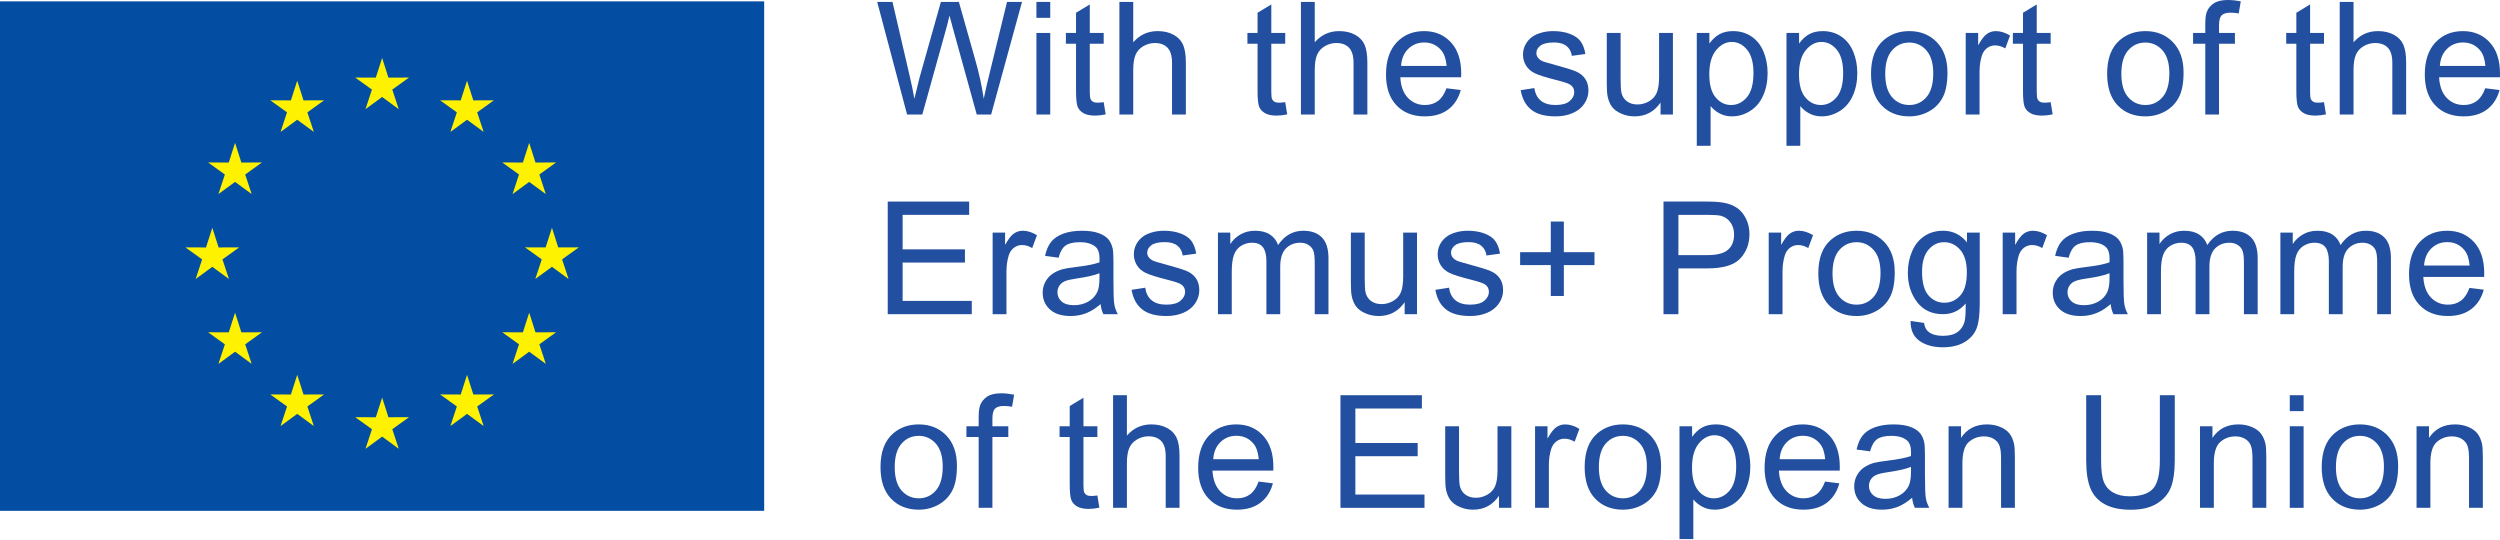
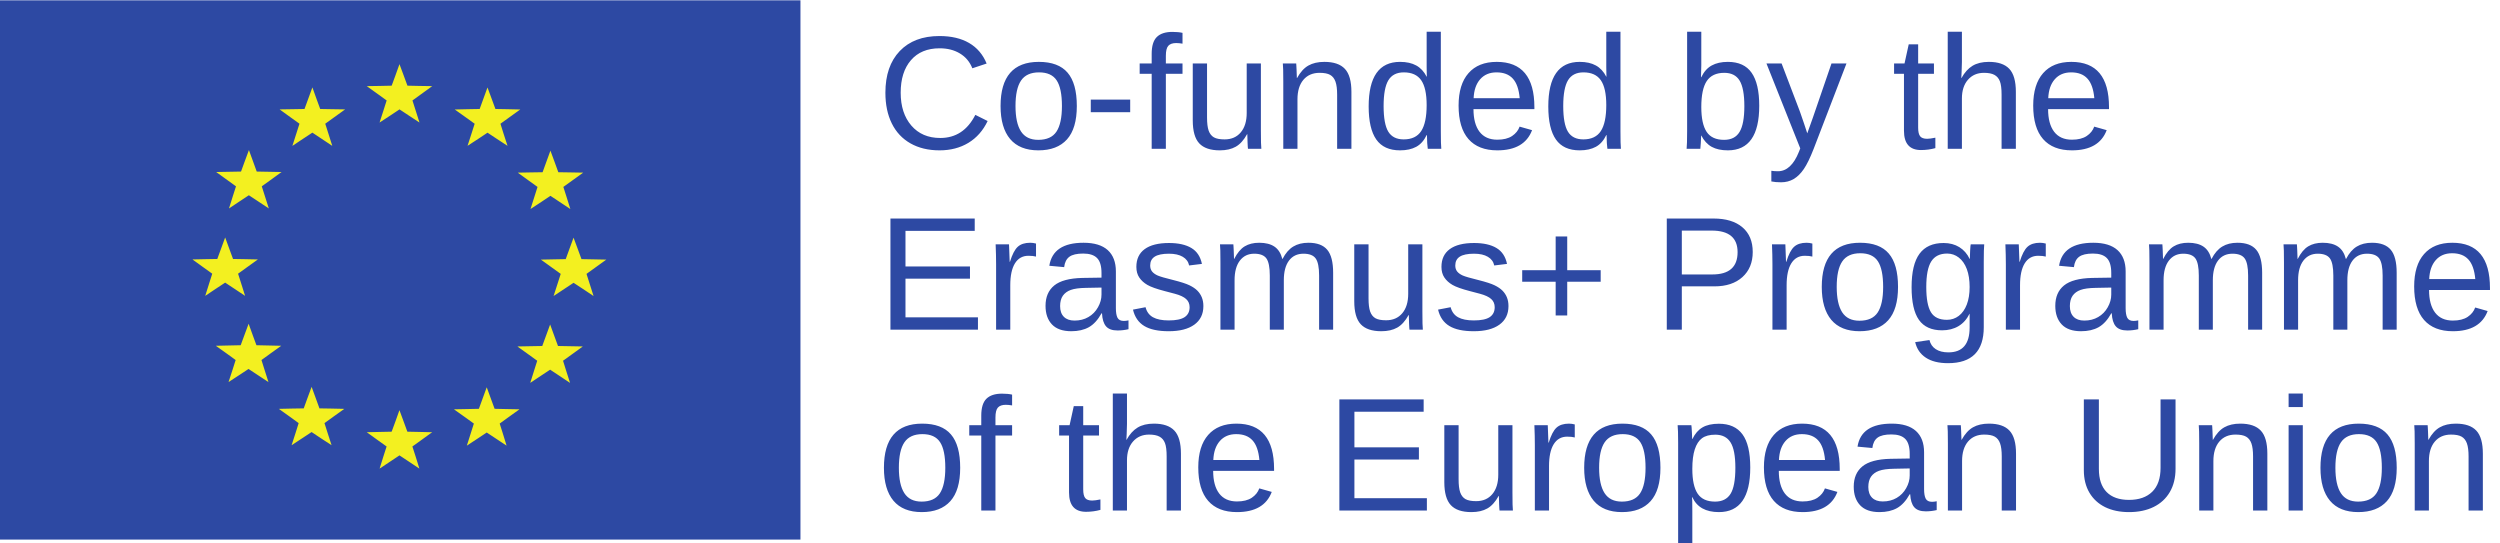
- <svg xmlns="http://www.w3.org/2000/svg" version="1.1" id="Layer_1" x="0px" y="0px" width="834.611px" height="179.974px" viewBox="0 0 834.611 179.974" enable-background="new 0 0 834.611 179.974" xml:space="preserve">
-   <rect y="0.457" fill="#034EA2" width="255.118" height="170.077" />
-   <polyline fill="#FFF200" points="127.571,19.354 129.672,25.917 136.546,25.888 130.959,29.909 133.118,36.444 127.571,32.374   122.011,36.448 124.17,29.909 118.575,25.888 125.461,25.917 127.571,19.354 " />
-   <polyline fill="#FFF200" points="99.224,26.949 101.326,33.513 108.2,33.484 102.613,37.505 104.771,44.04 99.224,39.97   93.665,44.044 95.824,37.505 90.228,33.484 97.115,33.513 99.224,26.949 " />
-   <polyline fill="#FFF200" points="78.475,47.7 80.575,54.263 87.45,54.235 81.863,58.255 84.021,64.792 78.474,60.72 72.915,64.796   75.074,58.257 69.478,54.235 76.365,54.265 78.475,47.7 " />
-   <polyline fill="#FFF200" points="70.881,76.046 72.981,82.61 79.856,82.582 74.269,86.602 76.427,93.138 70.88,89.066   65.321,93.143 67.48,86.604 61.884,82.582 68.771,82.611 70.881,76.046 " />
-   <polyline fill="#FFF200" points="78.477,104.393 80.577,110.956 87.452,110.929 81.864,114.947 84.022,121.484 78.475,117.413   72.916,121.489 75.076,114.95 69.479,110.928 76.367,110.957 78.477,104.393 " />
-   <polyline fill="#FFF200" points="99.228,125.144 101.328,131.708 108.203,131.679 102.615,135.698 104.773,142.235 99.226,138.163   93.666,142.239 95.827,135.7 90.23,131.679 97.119,131.708 99.228,125.144 " />
-   <polyline fill="#FFF200" points="127.577,132.736 129.677,139.301 136.552,139.271 130.964,143.291 133.122,149.828   127.575,145.756 122.015,149.832 124.175,143.293 118.58,139.271 125.468,139.301 127.577,132.736 " />
-   <polyline fill="#FFF200" points="155.921,125.142 158.02,131.704 164.896,131.675 159.306,135.694 161.466,142.232 155.919,138.159   150.359,142.235 152.519,135.696 146.923,131.675 153.812,131.704 155.921,125.142 " />
-   <polyline fill="#FFF200" points="176.671,104.39 178.769,110.953 185.645,110.925 180.056,114.944 182.216,121.481 176.669,117.409   171.109,121.485 173.269,114.946 167.673,110.925 174.562,110.953 176.671,104.39 " />
-   <polyline fill="#FFF200" points="184.267,76.042 186.365,82.604 193.241,82.577 187.652,86.597 189.812,93.134 184.264,89.062   178.704,93.138 180.865,86.599 175.268,82.577 182.158,82.604 184.267,76.042 " />
-   <polyline fill="#FFF200" points="176.671,47.698 178.769,54.261 185.644,54.234 180.055,58.253 182.216,64.79 176.668,60.718   171.108,64.794 173.269,58.255 167.673,54.232 174.562,54.261 176.671,47.698 " />
-   <polyline fill="#FFF200" points="155.919,26.949 158.017,33.511 164.891,33.484 159.303,37.505 161.463,44.04 155.917,39.968   150.356,44.046 152.518,37.505 146.92,33.483 153.809,33.511 155.919,26.949 " />
-   <path fill="#224F9F" d="M302.826,38.235L292.85,0.641h5.104l5.719,24.645c0.615,2.581,1.145,5.146,1.59,7.693  c0.957-4.018,1.521-6.334,1.692-6.95l7.155-25.388h6.001l5.385,19.028c1.351,4.719,2.325,9.155,2.924,13.31  c0.478-2.376,1.103-5.104,1.872-8.181l5.898-24.157h5l-10.309,37.595h-4.796l-7.924-28.645c-0.667-2.394-1.061-3.863-1.18-4.411  c-0.394,1.727-0.761,3.197-1.103,4.411l-7.975,28.645H302.826z" />
-   <path fill="#224F9F" d="M346.003,5.949V0.641h4.615v5.309H346.003z M346.003,38.235V11.001h4.615v27.234H346.003z" />
-   <path fill="#224F9F" d="M368.459,34.106l0.667,4.078c-1.3,0.272-2.462,0.41-3.488,0.41c-1.676,0-2.975-0.266-3.897-0.795  c-0.924-0.53-1.573-1.227-1.949-2.091c-0.376-0.862-0.564-2.68-0.564-5.449V14.591h-3.385v-3.59h3.385V4.257l4.591-2.771v9.515  h4.642v3.59h-4.642v15.926c0,1.316,0.081,2.163,0.243,2.539s0.428,0.675,0.795,0.897c0.367,0.222,0.894,0.333,1.577,0.333  C366.946,34.286,367.622,34.227,368.459,34.106z" />
-   <path fill="#224F9F" d="M373.708,38.235V0.641h4.616V14.13c2.154-2.496,4.873-3.744,8.155-3.744c2.017,0,3.77,0.397,5.257,1.192  s2.552,1.894,3.193,3.295c0.641,1.402,0.961,3.437,0.961,6.104v17.259h-4.615V20.977c0-2.308-0.5-3.987-1.501-5.039  c-1-1.052-2.415-1.577-4.244-1.577c-1.368,0-2.654,0.355-3.859,1.064c-1.205,0.71-2.064,1.671-2.577,2.885s-0.77,2.89-0.77,5.026  v14.899H373.708z" />
-   <path fill="#224F9F" d="M429.058,34.106l0.666,4.078c-1.299,0.272-2.462,0.41-3.487,0.41c-1.676,0-2.975-0.266-3.897-0.795  c-0.924-0.53-1.573-1.227-1.949-2.091c-0.377-0.862-0.564-2.68-0.564-5.449V14.591h-3.385v-3.59h3.385V4.257l4.591-2.771v9.515  h4.642v3.59h-4.642v15.926c0,1.316,0.08,2.163,0.243,2.539c0.162,0.376,0.427,0.675,0.795,0.897  c0.367,0.222,0.894,0.333,1.577,0.333C427.544,34.286,428.22,34.227,429.058,34.106z" />
-   <path fill="#224F9F" d="M434.306,38.235V0.641h4.616V14.13c2.153-2.496,4.872-3.744,8.154-3.744c2.019,0,3.771,0.397,5.258,1.192  s2.553,1.894,3.193,3.295c0.642,1.402,0.961,3.437,0.961,6.104v17.259h-4.616V20.977c0-2.308-0.499-3.987-1.499-5.039  s-2.416-1.577-4.245-1.577c-1.367,0-2.653,0.355-3.858,1.064c-1.206,0.71-2.065,1.671-2.579,2.885  c-0.513,1.214-0.769,2.89-0.769,5.026v14.899H434.306z" />
-   <path fill="#224F9F" d="M482.894,29.465l4.771,0.59c-0.753,2.787-2.146,4.949-4.181,6.488s-4.634,2.308-7.796,2.308  c-3.983,0-7.142-1.227-9.476-3.68c-2.333-2.453-3.5-5.894-3.5-10.322c0-4.581,1.18-8.138,3.539-10.668  c2.359-2.529,5.419-3.795,9.181-3.795c3.642,0,6.616,1.239,8.924,3.718c2.309,2.479,3.462,5.967,3.462,10.464  c0,0.273-0.009,0.684-0.025,1.23h-20.311c0.171,2.992,1.018,5.283,2.539,6.873c1.521,1.59,3.419,2.385,5.693,2.385  c1.692,0,3.136-0.444,4.334-1.334C481.245,32.833,482.193,31.414,482.894,29.465z M467.739,22.003h15.207  c-0.205-2.291-0.787-4.01-1.744-5.155c-1.471-1.777-3.377-2.667-5.719-2.667c-2.12,0-3.901,0.71-5.347,2.129  S467.892,19.626,467.739,22.003z" />
-   <path fill="#224F9F" d="M507.675,30.106l4.564-0.719c0.257,1.83,0.971,3.231,2.143,4.206c1.17,0.975,2.807,1.462,4.909,1.462  c2.121,0,3.693-0.432,4.719-1.295c1.026-0.863,1.539-1.876,1.539-3.039c0-1.043-0.453-1.863-1.359-2.462  c-0.632-0.41-2.205-0.932-4.719-1.564c-3.385-0.854-5.73-1.594-7.038-2.218s-2.3-1.487-2.975-2.591  c-0.677-1.103-1.014-2.32-1.014-3.654c0-1.214,0.277-2.337,0.834-3.372c0.555-1.034,1.312-1.894,2.269-2.577  c0.718-0.529,1.696-0.979,2.938-1.347c1.238-0.367,2.568-0.551,3.986-0.551c2.138,0,4.015,0.308,5.63,0.923  c1.616,0.615,2.808,1.449,3.577,2.5c0.769,1.052,1.3,2.458,1.59,4.219l-4.514,0.615c-0.205-1.401-0.799-2.495-1.781-3.282  c-0.984-0.786-2.373-1.18-4.168-1.18c-2.12,0-3.633,0.351-4.539,1.052s-1.359,1.521-1.359,2.462c0,0.599,0.188,1.137,0.563,1.615  c0.377,0.496,0.967,0.906,1.77,1.231c0.462,0.171,1.821,0.563,4.078,1.18c3.266,0.871,5.543,1.586,6.835,2.141  c1.29,0.557,2.303,1.364,3.038,2.424c0.735,1.061,1.103,2.377,1.103,3.949c0,1.539-0.448,2.987-1.346,4.347s-2.193,2.41-3.886,3.154  s-3.607,1.115-5.744,1.115c-3.539,0-6.235-0.734-8.09-2.205C509.372,35.176,508.188,32.995,507.675,30.106z" />
-   <path fill="#224F9F" d="M554.366,38.235v-4c-2.12,3.077-5.001,4.615-8.643,4.615c-1.607,0-3.106-0.308-4.5-0.923  s-2.428-1.389-3.104-2.321c-0.675-0.931-1.149-2.072-1.423-3.423c-0.188-0.906-0.282-2.343-0.282-4.309V11.001h4.616v15.104  c0,2.411,0.094,4.035,0.282,4.873c0.29,1.214,0.905,2.166,1.846,2.859c0.94,0.692,2.104,1.038,3.488,1.038s2.684-0.354,3.897-1.064  c1.214-0.709,2.073-1.675,2.577-2.897c0.505-1.223,0.757-2.996,0.757-5.321V11.001h4.616v27.234H554.366z" />
-   <path fill="#224F9F" d="M566.462,48.673V11.001h4.205v3.539c0.99-1.385,2.111-2.424,3.359-3.116c1.247-0.692,2.76-1.038,4.539-1.038  c2.324,0,4.376,0.599,6.155,1.795c1.777,1.197,3.118,2.885,4.026,5.064c0.905,2.18,1.358,4.569,1.358,7.168  c0,2.787-0.501,5.296-1.501,7.526c-1,2.231-2.453,3.941-4.359,5.129c-1.905,1.188-3.91,1.782-6.013,1.782  c-1.539,0-2.92-0.324-4.143-0.975c-1.222-0.649-2.228-1.47-3.012-2.462v13.259H566.462z M570.642,24.772  c0,3.505,0.708,6.095,2.129,7.77c1.418,1.676,3.136,2.514,5.154,2.514c2.052,0,3.808-0.867,5.269-2.604  c1.462-1.734,2.194-4.423,2.194-8.064c0-3.471-0.715-6.069-2.143-7.796s-3.133-2.591-5.115-2.591c-1.967,0-3.707,0.92-5.22,2.757  C571.398,18.596,570.642,21.268,570.642,24.772z" />
-   <path fill="#224F9F" d="M596.406,48.673V11.001h4.206v3.539c0.991-1.385,2.111-2.424,3.359-3.116s2.761-1.038,4.539-1.038  c2.325,0,4.376,0.599,6.154,1.795c1.778,1.197,3.12,2.885,4.026,5.064s1.359,4.569,1.359,7.168c0,2.787-0.5,5.296-1.5,7.526  c-1,2.231-2.454,3.941-4.359,5.129c-1.907,1.188-3.911,1.782-6.014,1.782c-1.539,0-2.92-0.324-4.142-0.975  c-1.224-0.649-2.228-1.47-3.014-2.462v13.259H596.406z M600.586,24.772c0,3.505,0.709,6.095,2.128,7.77  c1.42,1.676,3.138,2.514,5.155,2.514c2.051,0,3.808-0.867,5.27-2.604c1.462-1.734,2.192-4.423,2.192-8.064  c0-3.471-0.714-6.069-2.142-7.796s-3.132-2.591-5.115-2.591c-1.966,0-3.706,0.92-5.219,2.757  C601.342,18.596,600.586,21.268,600.586,24.772z" />
-   <path fill="#224F9F" d="M624.631,24.618c0-5.043,1.403-8.778,4.206-11.207c2.343-2.017,5.198-3.025,8.565-3.025  c3.744,0,6.805,1.227,9.181,3.68c2.377,2.453,3.564,5.843,3.564,10.168c0,3.505-0.524,6.262-1.576,8.271  c-1.051,2.009-2.582,3.569-4.59,4.68c-2.011,1.111-4.202,1.667-6.579,1.667c-3.813,0-6.895-1.222-9.244-3.667  C625.807,32.739,624.631,29.218,624.631,24.618z M629.376,24.618c0,3.487,0.761,6.1,2.282,7.834  c1.521,1.736,3.437,2.604,5.744,2.604c2.291,0,4.198-0.872,5.719-2.616c1.521-1.743,2.282-4.401,2.282-7.976  c0-3.367-0.766-5.919-2.294-7.654c-1.531-1.735-3.433-2.604-5.707-2.604c-2.308,0-4.223,0.864-5.744,2.591  S629.376,21.131,629.376,24.618z" />
-   <path fill="#224F9F" d="M656.244,38.235V11.001h4.154v4.129c1.06-1.932,2.039-3.206,2.937-3.821s1.885-0.923,2.962-0.923  c1.556,0,3.137,0.496,4.744,1.487l-1.59,4.282c-1.129-0.667-2.257-1-3.385-1c-1.01,0-1.916,0.304-2.719,0.91  c-0.804,0.607-1.377,1.449-1.718,2.526c-0.514,1.642-0.77,3.437-0.77,5.386v14.258H656.244z" />
-   <path fill="#224F9F" d="M684.598,34.106l0.667,4.078c-1.3,0.272-2.462,0.41-3.487,0.41c-1.677,0-2.975-0.266-3.898-0.795  c-0.923-0.53-1.574-1.227-1.948-2.091c-0.377-0.862-0.564-2.68-0.564-5.449V14.591h-3.385v-3.59h3.385V4.257l4.59-2.771v9.515h4.642  v3.59h-4.642v15.926c0,1.316,0.081,2.163,0.243,2.539c0.163,0.376,0.428,0.675,0.795,0.897c0.369,0.222,0.894,0.333,1.578,0.333  C683.085,34.286,683.76,34.227,684.598,34.106z" />
-   <path fill="#224F9F" d="M703.456,24.618c0-5.043,1.402-8.778,4.205-11.207c2.344-2.017,5.198-3.025,8.565-3.025  c3.744,0,6.806,1.227,9.181,3.68c2.377,2.453,3.564,5.843,3.564,10.168c0,3.505-0.524,6.262-1.576,8.271  c-1.051,2.009-2.582,3.569-4.59,4.68c-2.011,1.111-4.202,1.667-6.579,1.667c-3.812,0-6.895-1.222-9.244-3.667  C704.631,32.739,703.456,29.218,703.456,24.618z M708.2,24.618c0,3.487,0.761,6.1,2.282,7.834c1.522,1.736,3.437,2.604,5.744,2.604  c2.292,0,4.198-0.872,5.719-2.616c1.523-1.743,2.282-4.401,2.282-7.976c0-3.367-0.766-5.919-2.294-7.654  c-1.531-1.735-3.433-2.604-5.707-2.604c-2.308,0-4.222,0.864-5.744,2.591C708.96,18.523,708.2,21.131,708.2,24.618z" />
-   <path fill="#224F9F" d="M736.221,38.235V14.591h-4.077v-3.59h4.077V8.104c0-1.829,0.161-3.188,0.487-4.078  c0.443-1.196,1.227-2.166,2.348-2.91C740.174,0.371,741.743,0,743.76,0c1.3,0,2.736,0.153,4.309,0.461l-0.692,4.026  c-0.957-0.171-1.864-0.257-2.719-0.257c-1.402,0-2.393,0.3-2.975,0.897c-0.582,0.6-0.872,1.719-0.872,3.359v2.514h5.309v3.59h-5.309  v23.645H736.221z" />
-   <path fill="#224F9F" d="M775.852,34.106l0.666,4.078c-1.3,0.272-2.462,0.41-3.487,0.41c-1.677,0-2.975-0.266-3.897-0.795  c-0.924-0.53-1.574-1.227-1.949-2.091c-0.377-0.862-0.564-2.68-0.564-5.449V14.591h-3.385v-3.59h3.385V4.257l4.591-2.771v9.515  h4.642v3.59h-4.642v15.926c0,1.316,0.08,2.163,0.242,2.539s0.428,0.675,0.795,0.897c0.367,0.222,0.894,0.333,1.578,0.333  C774.338,34.286,775.013,34.227,775.852,34.106z" />
-   <path fill="#224F9F" d="M781.099,38.235V0.641h4.616V14.13c2.153-2.496,4.872-3.744,8.154-3.744c2.019,0,3.771,0.397,5.258,1.192  s2.553,1.894,3.193,3.295c0.642,1.402,0.961,3.437,0.961,6.104v17.259h-4.616V20.977c0-2.308-0.499-3.987-1.499-5.039  s-2.415-1.577-4.245-1.577c-1.367,0-2.653,0.355-3.858,1.064c-1.206,0.71-2.065,1.671-2.579,2.885  c-0.513,1.214-0.769,2.89-0.769,5.026v14.899H781.099z" />
-   <path fill="#224F9F" d="M829.687,29.465l4.771,0.59c-0.752,2.787-2.146,4.949-4.181,6.488c-2.033,1.539-4.634,2.308-7.796,2.308  c-3.982,0-7.141-1.227-9.475-3.68c-2.333-2.453-3.501-5.894-3.501-10.322c0-4.581,1.18-8.138,3.539-10.668  c2.359-2.529,5.419-3.795,9.181-3.795c3.642,0,6.616,1.239,8.924,3.718c2.309,2.479,3.462,5.967,3.462,10.464  c0,0.273-0.008,0.684-0.025,1.23h-20.311c0.172,2.992,1.019,5.283,2.539,6.873s3.419,2.385,5.693,2.385  c1.692,0,3.136-0.444,4.334-1.334C828.039,32.833,828.987,31.414,829.687,29.465z M814.532,22.003h15.207  c-0.205-2.291-0.787-4.01-1.744-5.155c-1.47-1.777-3.377-2.667-5.719-2.667c-2.12,0-3.901,0.71-5.346,2.129  C815.484,17.729,814.685,19.626,814.532,22.003z" />
-   <path fill="#224F9F" d="M296.364,104.886V67.291h27.183v4.437h-22.208v11.515h20.797v4.41h-20.797v12.797h23.08v4.437H296.364z" />
-   <path fill="#224F9F" d="M331.386,104.886V77.651h4.154v4.128c1.06-1.932,2.039-3.205,2.937-3.82  c0.897-0.616,1.884-0.924,2.961-0.924c1.556,0,3.138,0.496,4.744,1.487l-1.59,4.283c-1.128-0.667-2.257-1-3.385-1  c-1.009,0-1.915,0.304-2.718,0.91c-0.804,0.607-1.376,1.449-1.718,2.526c-0.513,1.642-0.77,3.437-0.77,5.386v14.258H331.386z" />
-   <path fill="#224F9F" d="M367.433,101.526c-1.709,1.453-3.355,2.479-4.937,3.077c-1.581,0.598-3.278,0.897-5.09,0.897  c-2.992,0-5.292-0.731-6.898-2.193c-1.607-1.462-2.411-3.329-2.411-5.603c0-1.333,0.304-2.552,0.911-3.655  c0.606-1.103,1.401-1.986,2.385-2.653c0.982-0.666,2.09-1.171,3.32-1.513c0.906-0.239,2.273-0.471,4.104-0.692  c3.727-0.444,6.471-0.975,8.231-1.59c0.018-0.633,0.026-1.035,0.026-1.205c0-1.881-0.437-3.206-1.309-3.976  c-1.179-1.043-2.932-1.564-5.257-1.564c-2.171,0-3.774,0.381-4.809,1.142s-1.799,2.107-2.295,4.039l-4.514-0.615  c0.411-1.933,1.086-3.492,2.026-4.681c0.939-1.188,2.299-2.103,4.077-2.744c1.778-0.641,3.838-0.962,6.181-0.962  c2.324,0,4.214,0.274,5.667,0.821s2.521,1.235,3.206,2.064c0.684,0.829,1.162,1.876,1.436,3.141  c0.154,0.787,0.231,2.206,0.231,4.258v6.154c0,4.291,0.098,7.006,0.295,8.142c0.196,1.139,0.585,2.228,1.167,3.271h-4.821  C367.877,103.928,367.57,102.809,367.433,101.526z M367.048,91.218c-1.676,0.684-4.188,1.264-7.539,1.743  c-1.897,0.273-3.24,0.581-4.026,0.924c-0.786,0.341-1.394,0.842-1.82,1.499c-0.428,0.659-0.642,1.39-0.642,2.193  c0,1.231,0.466,2.257,1.397,3.077c0.932,0.821,2.296,1.231,4.091,1.231c1.777,0,3.359-0.389,4.744-1.168  c1.385-0.777,2.401-1.842,3.052-3.191c0.495-1.044,0.743-2.583,0.743-4.616V91.218z" />
-   <path fill="#224F9F" d="M377.76,96.757l4.564-0.719c0.256,1.829,0.97,3.231,2.142,4.206c1.17,0.975,2.808,1.462,4.91,1.462  c2.12,0,3.693-0.432,4.719-1.296c1.026-0.862,1.539-1.876,1.539-3.038c0-1.044-0.453-1.864-1.359-2.462  c-0.633-0.41-2.205-0.932-4.719-1.564c-3.385-0.854-5.731-1.594-7.039-2.219c-1.308-0.624-2.3-1.487-2.975-2.591  c-0.676-1.103-1.014-2.319-1.014-3.653c0-1.214,0.278-2.338,0.834-3.372c0.555-1.034,1.312-1.894,2.27-2.577  c0.718-0.53,1.696-0.979,2.937-1.347c1.239-0.367,2.568-0.552,3.987-0.552c2.137,0,4.014,0.308,5.629,0.924  c1.615,0.615,2.809,1.448,3.577,2.5c0.77,1.052,1.3,2.458,1.59,4.219l-4.513,0.616c-0.205-1.403-0.8-2.497-1.782-3.283  c-0.983-0.786-2.372-1.18-4.168-1.18c-2.12,0-3.633,0.351-4.539,1.051c-0.906,0.702-1.358,1.521-1.358,2.463  c0,0.598,0.188,1.136,0.563,1.615c0.376,0.495,0.966,0.906,1.77,1.231c0.462,0.171,1.821,0.564,4.078,1.18  c3.265,0.872,5.543,1.586,6.834,2.14c1.29,0.557,2.304,1.364,3.039,2.425c0.734,1.06,1.103,2.376,1.103,3.949  c0,1.539-0.449,2.986-1.347,4.346s-2.192,2.411-3.885,3.154c-1.692,0.744-3.607,1.116-5.744,1.116c-3.539,0-6.236-0.735-8.091-2.205  C379.457,101.825,378.273,99.646,377.76,96.757z" />
-   <path fill="#224F9F" d="M406.601,104.886V77.651h4.129v3.82c0.855-1.333,1.992-2.406,3.411-3.218  c1.419-0.813,3.034-1.219,4.847-1.219c2.018,0,3.672,0.42,4.962,1.257c1.291,0.838,2.201,2.009,2.732,3.514  c2.153-3.181,4.957-4.771,8.411-4.771c2.7,0,4.777,0.748,6.231,2.244c1.452,1.496,2.18,3.8,2.18,6.912v18.694h-4.59V87.729  c0-1.846-0.15-3.176-0.45-3.988c-0.299-0.812-0.843-1.466-1.627-1.962c-0.787-0.495-1.711-0.743-2.771-0.743  c-1.915,0-3.505,0.637-4.77,1.91c-1.267,1.274-1.897,3.313-1.897,6.117v15.822h-4.616V87.191c0-2.052-0.377-3.591-1.129-4.617  c-0.753-1.025-1.983-1.538-3.692-1.538c-1.3,0-2.501,0.342-3.604,1.025c-1.103,0.685-1.902,1.685-2.397,3.001  c-0.496,1.316-0.744,3.214-0.744,5.693v14.13H406.601z" />
-   <path fill="#224F9F" d="M468.935,104.886v-4c-2.12,3.077-5.001,4.615-8.643,4.615c-1.606,0-3.107-0.308-4.5-0.923  c-1.394-0.615-2.429-1.389-3.104-2.321c-0.676-0.932-1.149-2.072-1.423-3.423c-0.188-0.906-0.282-2.343-0.282-4.309V77.651h4.616  v15.104c0,2.411,0.094,4.034,0.282,4.873c0.291,1.213,0.906,2.166,1.846,2.858c0.94,0.692,2.104,1.039,3.488,1.039  s2.684-0.354,3.897-1.065c1.215-0.708,2.072-1.675,2.577-2.897c0.504-1.221,0.757-2.995,0.757-5.32V77.651h4.616v27.234H468.935z" />
-   <path fill="#224F9F" d="M479.184,96.757l4.564-0.719c0.257,1.829,0.971,3.231,2.143,4.206c1.17,0.975,2.807,1.462,4.91,1.462  c2.12,0,3.692-0.432,4.718-1.296c1.026-0.862,1.539-1.876,1.539-3.038c0-1.044-0.453-1.864-1.359-2.462  c-0.632-0.41-2.205-0.932-4.719-1.564c-3.385-0.854-5.73-1.594-7.038-2.219c-1.308-0.624-2.3-1.487-2.975-2.591  c-0.677-1.103-1.014-2.319-1.014-3.653c0-1.214,0.277-2.338,0.834-3.372c0.555-1.034,1.312-1.894,2.269-2.577  c0.718-0.53,1.696-0.979,2.938-1.347c1.238-0.367,2.568-0.552,3.986-0.552c2.138,0,4.015,0.308,5.63,0.924  c1.616,0.615,2.808,1.448,3.577,2.5c0.769,1.052,1.3,2.458,1.59,4.219l-4.514,0.616c-0.205-1.403-0.799-2.497-1.781-3.283  c-0.984-0.786-2.373-1.18-4.168-1.18c-2.12,0-3.633,0.351-4.539,1.051c-0.906,0.702-1.359,1.521-1.359,2.463  c0,0.598,0.188,1.136,0.564,1.615c0.376,0.495,0.966,0.906,1.77,1.231c0.461,0.171,1.82,0.564,4.077,1.18  c3.266,0.872,5.543,1.586,6.835,2.14c1.29,0.557,2.304,1.364,3.038,2.425c0.735,1.06,1.103,2.376,1.103,3.949  c0,1.539-0.447,2.986-1.345,4.346c-0.898,1.359-2.194,2.411-3.887,3.154c-1.692,0.744-3.606,1.116-5.744,1.116  c-3.539,0-6.235-0.735-8.09-2.205C480.88,101.825,479.697,99.646,479.184,96.757z" />
-   <path fill="#224F9F" d="M517.72,98.809v-10.31h-10.232V84.19h10.232V73.958h4.359V84.19h10.231v4.309H522.08v10.31H517.72z" />
-   <path fill="#224F9F" d="M555.349,104.886V67.291h14.182c2.496,0,4.401,0.119,5.719,0.358c1.847,0.308,3.394,0.894,4.642,1.757  s2.252,2.073,3.013,3.629s1.142,3.266,1.142,5.129c0,3.197-1.017,5.902-3.052,8.116c-2.035,2.215-5.71,3.321-11.027,3.321h-9.642  v15.284H555.349z M560.325,85.165h9.719c3.215,0,5.497-0.599,6.847-1.795c1.351-1.197,2.026-2.881,2.026-5.053  c0-1.572-0.397-2.919-1.192-4.039c-0.795-1.119-1.843-1.858-3.142-2.218c-0.837-0.222-2.385-0.333-4.642-0.333h-9.616V85.165z" />
-   <path fill="#224F9F" d="M590.473,104.886V77.651h4.154v4.128c1.06-1.932,2.039-3.205,2.937-3.82  c0.897-0.616,1.885-0.924,2.962-0.924c1.556,0,3.137,0.496,4.744,1.487l-1.59,4.283c-1.128-0.667-2.257-1-3.385-1  c-1.009,0-1.916,0.304-2.719,0.91c-0.804,0.607-1.377,1.449-1.718,2.526c-0.513,1.642-0.77,3.437-0.77,5.386v14.258H590.473z" />
-   <path fill="#224F9F" d="M607.032,91.269c0-5.044,1.4-8.779,4.206-11.207c2.341-2.017,5.195-3.026,8.565-3.026  c3.743,0,6.804,1.228,9.181,3.681c2.375,2.453,3.564,5.842,3.564,10.168c0,3.505-0.527,6.262-1.578,8.27  c-1.052,2.01-2.581,3.569-4.591,4.682c-2.008,1.11-4.201,1.666-6.576,1.666c-3.813,0-6.895-1.223-9.246-3.667  C608.207,99.389,607.032,95.867,607.032,91.269z M611.776,91.269c0,3.487,0.76,6.1,2.282,7.834c1.521,1.735,3.437,2.604,5.745,2.604  c2.29,0,4.195-0.872,5.719-2.616c1.521-1.743,2.282-4.402,2.282-7.975c0-3.369-0.766-5.92-2.297-7.656  c-1.529-1.734-3.432-2.603-5.704-2.603c-2.309,0-4.224,0.863-5.745,2.591C612.536,85.173,611.776,87.781,611.776,91.269z" />
-   <path fill="#224F9F" d="M637.847,107.143l4.488,0.667c0.188,1.385,0.709,2.393,1.564,3.026c1.145,0.854,2.709,1.282,4.692,1.282  c2.138,0,3.787-0.429,4.95-1.282c1.162-0.856,1.948-2.052,2.359-3.591c0.239-0.94,0.35-2.915,0.333-5.924  c-2.018,2.376-4.53,3.564-7.54,3.564c-3.743,0-6.642-1.352-8.693-4.052c-2.051-2.701-3.077-5.941-3.077-9.719  c0-2.6,0.471-4.997,1.41-7.194c0.94-2.196,2.304-3.894,4.091-5.09c1.786-1.197,3.885-1.796,6.296-1.796  c3.214,0,5.863,1.3,7.949,3.898v-3.282h4.257v23.542c0,4.239-0.432,7.243-1.295,9.013s-2.23,3.168-4.103,4.194  c-1.872,1.025-4.177,1.538-6.911,1.538c-3.248,0-5.873-0.731-7.873-2.193S637.78,110.082,637.847,107.143z M641.668,90.781  c0,3.572,0.709,6.181,2.129,7.821c1.419,1.642,3.196,2.462,5.334,2.462c2.119,0,3.897-0.816,5.334-2.449  c1.437-1.632,2.154-4.192,2.154-7.68c0-3.334-0.74-5.848-2.219-7.54c-1.479-1.692-3.261-2.539-5.347-2.539  c-2.052,0-3.795,0.834-5.231,2.5C642.387,85.023,641.668,87.499,641.668,90.781z" />
-   <path fill="#224F9F" d="M668.586,104.886V77.651h4.154v4.128c1.061-1.932,2.04-3.205,2.938-3.82  c0.897-0.616,1.884-0.924,2.961-0.924c1.557,0,3.139,0.496,4.744,1.487l-1.59,4.283c-1.128-0.667-2.257-1-3.385-1  c-1.009,0-1.915,0.304-2.719,0.91c-0.803,0.607-1.376,1.449-1.718,2.526c-0.513,1.642-0.77,3.437-0.77,5.386v14.258H668.586z" />
-   <path fill="#224F9F" d="M704.635,101.526c-1.711,1.453-3.355,2.479-4.936,3.077c-1.582,0.598-3.279,0.897-5.092,0.897  c-2.992,0-5.291-0.731-6.898-2.193s-2.41-3.329-2.41-5.603c0-1.333,0.304-2.552,0.911-3.655c0.605-1.103,1.4-1.986,2.385-2.653  c0.982-0.666,2.089-1.171,3.32-1.513c0.905-0.239,2.274-0.471,4.103-0.692c3.727-0.444,6.471-0.975,8.232-1.59  c0.018-0.633,0.025-1.035,0.025-1.205c0-1.881-0.436-3.206-1.308-3.976c-1.18-1.043-2.932-1.564-5.258-1.564  c-2.172,0-3.773,0.381-4.807,1.142c-1.036,0.761-1.802,2.107-2.297,4.039l-4.513-0.615c0.41-1.933,1.085-3.492,2.025-4.681  c0.941-1.188,2.3-2.103,4.078-2.744c1.777-0.641,3.838-0.962,6.18-0.962c2.326,0,4.214,0.274,5.668,0.821  c1.453,0.547,2.521,1.235,3.205,2.064s1.162,1.876,1.437,3.141c0.153,0.787,0.23,2.206,0.23,4.258v6.154  c0,4.291,0.099,7.006,0.296,8.142c0.195,1.139,0.584,2.228,1.166,3.271h-4.821C705.079,103.928,704.771,102.809,704.635,101.526z   M704.25,91.218c-1.675,0.684-4.188,1.264-7.54,1.743c-1.897,0.273-3.239,0.581-4.026,0.924c-0.787,0.341-1.393,0.842-1.82,1.499  c-0.428,0.659-0.642,1.39-0.642,2.193c0,1.231,0.466,2.257,1.399,3.077c0.931,0.821,2.294,1.231,4.089,1.231  c1.777,0,3.359-0.389,4.744-1.168c1.385-0.777,2.403-1.842,3.052-3.191c0.495-1.044,0.744-2.583,0.744-4.616V91.218z" />
-   <path fill="#224F9F" d="M716.808,104.886V77.651h4.129v3.82c0.854-1.333,1.99-2.406,3.41-3.218c1.419-0.813,3.034-1.219,4.848-1.219  c2.016,0,3.671,0.42,4.961,1.257c1.292,0.838,2.201,2.009,2.732,3.514c2.153-3.181,4.957-4.771,8.411-4.771  c2.7,0,4.777,0.748,6.231,2.244c1.452,1.496,2.18,3.8,2.18,6.912v18.694h-4.59V87.729c0-1.846-0.15-3.176-0.45-3.988  c-0.298-0.812-0.842-1.466-1.627-1.962c-0.787-0.495-1.711-0.743-2.771-0.743c-1.915,0-3.505,0.637-4.77,1.91  c-1.267,1.274-1.897,3.313-1.897,6.117v15.822h-4.616V87.191c0-2.052-0.377-3.591-1.128-4.617c-0.754-1.025-1.984-1.538-3.693-1.538  c-1.3,0-2.501,0.342-3.604,1.025c-1.104,0.685-1.902,1.685-2.397,3.001c-0.497,1.316-0.743,3.214-0.743,5.693v14.13H716.808z" />
-   <path fill="#224F9F" d="M761.293,104.886V77.651h4.129v3.82c0.854-1.333,1.99-2.406,3.41-3.218c1.419-0.813,3.034-1.219,4.848-1.219  c2.016,0,3.671,0.42,4.961,1.257c1.29,0.838,2.201,2.009,2.732,3.514c2.153-3.181,4.957-4.771,8.411-4.771  c2.7,0,4.777,0.748,6.231,2.244c1.452,1.496,2.18,3.8,2.18,6.912v18.694h-4.59V87.729c0-1.846-0.15-3.176-0.45-3.988  c-0.3-0.812-0.842-1.466-1.627-1.962c-0.787-0.495-1.711-0.743-2.77-0.743c-1.916,0-3.506,0.637-4.771,1.91  c-1.267,1.274-1.897,3.313-1.897,6.117v15.822h-4.616V87.191c0-2.052-0.377-3.591-1.128-4.617c-0.754-1.025-1.984-1.538-3.693-1.538  c-1.3,0-2.501,0.342-3.604,1.025c-1.103,0.685-1.902,1.685-2.397,3.001c-0.497,1.316-0.743,3.214-0.743,5.693v14.13H761.293z" />
-   <path fill="#224F9F" d="M824.42,96.115l4.77,0.59c-0.751,2.787-2.144,4.949-4.18,6.488c-2.034,1.539-4.632,2.308-7.796,2.308  c-3.982,0-7.141-1.227-9.475-3.681c-2.334-2.452-3.502-5.894-3.502-10.321c0-4.582,1.18-8.138,3.539-10.668s5.421-3.796,9.181-3.796  c3.642,0,6.616,1.24,8.925,3.719c2.308,2.479,3.462,5.967,3.462,10.464c0,0.272-0.008,0.684-0.025,1.23h-20.311  c0.172,2.991,1.018,5.283,2.539,6.873c1.522,1.59,3.42,2.385,5.692,2.385c1.692,0,3.139-0.445,4.334-1.334  C822.771,99.482,823.72,98.064,824.42,96.115z M809.264,88.653h15.208c-0.205-2.292-0.785-4.01-1.744-5.155  c-1.47-1.778-3.375-2.667-5.719-2.667c-2.119,0-3.902,0.71-5.346,2.128C810.217,84.378,809.418,86.276,809.264,88.653z" />
-   <path fill="#224F9F" d="M293.953,155.919c0-5.044,1.401-8.779,4.206-11.207c2.342-2.018,5.197-3.026,8.565-3.026  c3.744,0,6.804,1.228,9.181,3.68c2.376,2.454,3.564,5.843,3.564,10.169c0,3.504-0.526,6.261-1.577,8.27  c-1.051,2.01-2.582,3.569-4.59,4.681c-2.009,1.11-4.202,1.667-6.578,1.667c-3.813,0-6.895-1.223-9.245-3.667  C295.128,164.039,293.953,160.517,293.953,155.919z M298.697,155.919c0,3.487,0.76,6.1,2.282,7.833  c1.521,1.736,3.437,2.604,5.745,2.604c2.291,0,4.197-0.872,5.719-2.616c1.521-1.744,2.282-4.403,2.282-7.976  c0-3.368-0.766-5.92-2.295-7.655c-1.53-1.734-3.432-2.603-5.706-2.603c-2.308,0-4.223,0.863-5.745,2.59  C299.458,149.823,298.697,152.431,298.697,155.919z" />
-   <path fill="#224F9F" d="M326.718,169.536v-23.645h-4.078v-3.59h4.078v-2.898c0-1.829,0.162-3.188,0.487-4.077  c0.444-1.197,1.227-2.168,2.347-2.912c1.119-0.743,2.688-1.114,4.706-1.114c1.299,0,2.735,0.154,4.308,0.462l-0.692,4.026  c-0.958-0.172-1.863-0.257-2.718-0.257c-1.402,0-2.394,0.299-2.975,0.897c-0.582,0.598-0.872,1.719-0.872,3.359v2.514h5.309v3.59  h-5.309v23.645H326.718z" />
-   <path fill="#224F9F" d="M366.348,165.407l0.667,4.077c-1.3,0.272-2.462,0.41-3.488,0.41c-1.676,0-2.975-0.266-3.897-0.795  c-0.924-0.53-1.573-1.227-1.949-2.091c-0.376-0.862-0.564-2.679-0.564-5.448v-15.669h-3.385v-3.59h3.385v-6.745l4.591-2.77v9.515  h4.642v3.59h-4.642v15.926c0,1.315,0.081,2.161,0.243,2.538c0.162,0.376,0.428,0.675,0.795,0.897  c0.368,0.223,0.894,0.334,1.577,0.334C364.835,165.587,365.51,165.526,366.348,165.407z" />
-   <path fill="#224F9F" d="M371.597,169.536v-37.595h4.615v13.488c2.154-2.496,4.873-3.744,8.155-3.744c2.018,0,3.77,0.396,5.257,1.192  c1.487,0.795,2.552,1.894,3.193,3.296c0.641,1.401,0.961,3.437,0.961,6.104v17.259h-4.615v-17.259c0-2.309-0.5-3.989-1.501-5.04  c-1-1.052-2.415-1.576-4.244-1.576c-1.367,0-2.653,0.354-3.859,1.063c-1.205,0.71-2.064,1.671-2.577,2.886  c-0.513,1.213-0.77,2.889-0.77,5.026v14.899H371.597z" />
-   <path fill="#224F9F" d="M420.185,160.766l4.77,0.59c-0.753,2.786-2.146,4.949-4.18,6.488c-2.035,1.538-4.634,2.308-7.796,2.308  c-3.984,0-7.143-1.227-9.476-3.681c-2.334-2.452-3.501-5.894-3.501-10.321c0-4.582,1.18-8.138,3.539-10.668  c2.359-2.531,5.419-3.796,9.181-3.796c3.642,0,6.616,1.239,8.925,3.719c2.308,2.479,3.462,5.967,3.462,10.463  c0,0.273-0.009,0.684-0.026,1.231h-20.311c0.171,2.991,1.018,5.282,2.539,6.872s3.419,2.386,5.693,2.386  c1.692,0,3.137-0.445,4.334-1.334C418.535,164.133,419.484,162.715,420.185,160.766z M405.029,153.303h15.207  c-0.205-2.291-0.786-4.009-1.743-5.154c-1.471-1.778-3.377-2.667-5.719-2.667c-2.12,0-3.903,0.709-5.348,2.128  S405.183,150.926,405.029,153.303z" />
-   <path fill="#224F9F" d="M447.505,169.536v-37.595h27.183v4.437H452.48v11.514h20.798v4.411H452.48V165.1h23.08v4.437H447.505z" />
-   <path fill="#224F9F" d="M500.427,169.536v-4.001c-2.12,3.077-5,4.616-8.642,4.616c-1.608,0-3.108-0.308-4.502-0.923  c-1.393-0.616-2.428-1.389-3.103-2.322c-0.675-0.931-1.15-2.072-1.423-3.423c-0.189-0.906-0.282-2.342-0.282-4.308v-16.874h4.616  v15.104c0,2.41,0.093,4.034,0.282,4.872c0.29,1.214,0.905,2.166,1.847,2.858c0.938,0.692,2.103,1.04,3.487,1.04  s2.683-0.355,3.897-1.065c1.214-0.708,2.073-1.675,2.577-2.897c0.505-1.222,0.757-2.996,0.757-5.32v-14.592h4.616v27.234H500.427z" />
-   <path fill="#224F9F" d="M512.47,169.536v-27.234h4.154v4.129c1.061-1.933,2.04-3.206,2.938-3.821s1.884-0.924,2.961-0.924  c1.557,0,3.138,0.495,4.744,1.488l-1.59,4.282c-1.128-0.667-2.257-1-3.385-1c-1.008,0-1.914,0.304-2.719,0.909  c-0.803,0.607-1.376,1.45-1.718,2.527c-0.513,1.641-0.77,3.436-0.77,5.385v14.259H512.47z" />
-   <path fill="#224F9F" d="M529.029,155.919c0-5.044,1.401-8.779,4.206-11.207c2.342-2.018,5.197-3.026,8.565-3.026  c3.744,0,6.804,1.228,9.181,3.68c2.376,2.454,3.564,5.843,3.564,10.169c0,3.504-0.525,6.261-1.577,8.27  c-1.052,2.01-2.581,3.569-4.591,4.681c-2.009,1.11-4.201,1.667-6.577,1.667c-3.813,0-6.895-1.223-9.245-3.667  C530.205,164.039,529.029,160.517,529.029,155.919z M533.773,155.919c0,3.487,0.761,6.1,2.282,7.833  c1.521,1.736,3.437,2.604,5.745,2.604c2.29,0,4.196-0.872,5.719-2.616c1.521-1.744,2.282-4.403,2.282-7.976  c0-3.368-0.766-5.92-2.295-7.655c-1.53-1.734-3.433-2.603-5.706-2.603c-2.309,0-4.224,0.863-5.745,2.59  S533.773,152.431,533.773,155.919z" />
-   <path fill="#224F9F" d="M560.692,179.974v-37.672h4.206v3.539c0.99-1.385,2.11-2.425,3.359-3.117  c1.247-0.692,2.76-1.038,4.539-1.038c2.324,0,4.375,0.598,6.154,1.796c1.777,1.196,3.119,2.884,4.026,5.063  c0.905,2.18,1.359,4.569,1.359,7.169c0,2.786-0.501,5.294-1.501,7.525s-2.453,3.941-4.359,5.129  c-1.906,1.188-3.91,1.783-6.013,1.783c-1.539,0-2.92-0.325-4.143-0.975s-2.228-1.471-3.013-2.462v13.259H560.692z M564.873,156.072  c0,3.505,0.708,6.095,2.128,7.771c1.419,1.675,3.137,2.514,5.154,2.514c2.052,0,3.808-0.868,5.27-2.604  c1.462-1.733,2.193-4.423,2.193-8.064c0-3.471-0.714-6.069-2.143-7.796c-1.427-1.727-3.132-2.59-5.114-2.59  c-1.967,0-3.707,0.919-5.22,2.756C565.627,149.896,564.873,152.567,564.873,156.072z" />
-   <path fill="#224F9F" d="M609.28,160.766l4.77,0.59c-0.752,2.786-2.146,4.949-4.18,6.488c-2.035,1.538-4.633,2.308-7.796,2.308  c-3.984,0-7.143-1.227-9.476-3.681c-2.334-2.452-3.501-5.894-3.501-10.321c0-4.582,1.18-8.138,3.539-10.668  c2.359-2.531,5.42-3.796,9.181-3.796c3.642,0,6.616,1.239,8.925,3.719c2.308,2.479,3.462,5.967,3.462,10.463  c0,0.273-0.009,0.684-0.025,1.231h-20.311c0.17,2.991,1.017,5.282,2.538,6.872c1.522,1.59,3.42,2.386,5.693,2.386  c1.692,0,3.138-0.445,4.334-1.334C607.629,164.133,608.579,162.715,609.28,160.766z M594.124,153.303h15.207  c-0.205-2.291-0.786-4.009-1.743-5.154c-1.471-1.778-3.377-2.667-5.719-2.667c-2.12,0-3.903,0.709-5.348,2.128  S594.278,150.926,594.124,153.303z" />
-   <path fill="#224F9F" d="M638.352,166.177c-1.71,1.452-3.355,2.479-4.936,3.077c-1.582,0.598-3.279,0.897-5.092,0.897  c-2.991,0-5.291-0.731-6.898-2.193c-1.606-1.462-2.41-3.329-2.41-5.603c0-1.334,0.304-2.553,0.911-3.655  c0.605-1.103,1.4-1.986,2.385-2.653c0.982-0.667,2.089-1.172,3.32-1.513c0.906-0.24,2.274-0.471,4.103-0.692  c3.728-0.445,6.472-0.975,8.232-1.59c0.018-0.634,0.025-1.035,0.025-1.206c0-1.881-0.436-3.205-1.308-3.975  c-1.18-1.044-2.932-1.564-5.258-1.564c-2.171,0-3.773,0.381-4.807,1.141c-1.036,0.761-1.801,2.107-2.297,4.04l-4.513-0.616  c0.41-1.932,1.086-3.491,2.025-4.681c0.941-1.188,2.3-2.103,4.077-2.744c1.779-0.641,3.839-0.961,6.181-0.961  c2.326,0,4.215,0.273,5.668,0.821c1.453,0.546,2.521,1.234,3.205,2.063c0.685,0.83,1.163,1.877,1.437,3.143  c0.153,0.786,0.23,2.205,0.23,4.257v6.154c0,4.291,0.099,7.005,0.296,8.142c0.195,1.138,0.585,2.227,1.166,3.271h-4.821  C638.796,168.578,638.489,167.459,638.352,166.177z M637.967,155.867c-1.675,0.684-4.188,1.265-7.54,1.744  c-1.897,0.273-3.239,0.581-4.026,0.923c-0.786,0.342-1.393,0.843-1.82,1.499c-0.427,0.659-0.642,1.391-0.642,2.194  c0,1.23,0.466,2.257,1.399,3.077c0.931,0.82,2.294,1.23,4.089,1.23c1.778,0,3.359-0.389,4.744-1.167  c1.385-0.777,2.403-1.842,3.052-3.192c0.496-1.043,0.744-2.582,0.744-4.616V155.867z" />
-   <path fill="#224F9F" d="M650.525,169.536v-27.234h4.154v3.872c2-2.992,4.89-4.488,8.668-4.488c1.642,0,3.15,0.294,4.526,0.884  s2.405,1.364,3.09,2.322c0.684,0.957,1.162,2.094,1.437,3.411c0.171,0.854,0.256,2.35,0.256,4.487v16.746h-4.615V152.97  c0-1.881-0.18-3.286-0.539-4.22c-0.359-0.931-0.996-1.675-1.91-2.231c-0.915-0.554-1.987-0.832-3.219-0.832  c-1.967,0-3.663,0.623-5.09,1.872c-1.428,1.248-2.142,3.616-2.142,7.104v14.874H650.525z" />
-   <path fill="#224F9F" d="M721.057,131.941h4.976v21.721c0,3.777-0.429,6.778-1.282,9.001c-0.856,2.223-2.399,4.03-4.63,5.423  c-2.231,1.395-5.159,2.091-8.782,2.091c-3.523,0-6.403-0.607-8.643-1.82c-2.241-1.214-3.839-2.971-4.796-5.271  c-0.958-2.298-1.436-5.44-1.436-9.423v-21.721h4.975v21.695c0,3.265,0.302,5.671,0.909,7.218c0.608,1.548,1.649,2.74,3.129,3.578  s3.286,1.257,5.425,1.257c3.657,0,6.266-0.83,7.821-2.487c1.555-1.659,2.334-4.848,2.334-9.565V131.941z" />
-   <path fill="#224F9F" d="M734.459,169.536v-27.234h4.154v3.872c2-2.992,4.891-4.488,8.668-4.488c1.642,0,3.15,0.294,4.527,0.884  c1.375,0.59,2.406,1.364,3.089,2.322c0.685,0.957,1.164,2.094,1.437,3.411c0.172,0.854,0.256,2.35,0.256,4.487v16.746h-4.615V152.97  c0-1.881-0.18-3.286-0.539-4.22c-0.359-0.931-0.996-1.675-1.909-2.231c-0.916-0.554-1.988-0.832-3.22-0.832  c-1.965,0-3.663,0.623-5.089,1.872c-1.429,1.248-2.143,3.616-2.143,7.104v14.874H734.459z" />
-   <path fill="#224F9F" d="M764.43,137.249v-5.308h4.616v5.308H764.43z M764.43,169.536v-27.234h4.616v27.234H764.43z" />
-   <path fill="#224F9F" d="M775.09,155.919c0-5.044,1.4-8.779,4.206-11.207c2.341-2.018,5.195-3.026,8.564-3.026  c3.744,0,6.804,1.228,9.181,3.68c2.376,2.454,3.565,5.843,3.565,10.169c0,3.504-0.527,6.261-1.578,8.27  c-1.052,2.01-2.581,3.569-4.591,4.681c-2.008,1.11-4.202,1.667-6.577,1.667c-3.813,0-6.894-1.223-9.245-3.667  C776.266,164.039,775.09,160.517,775.09,155.919z M779.834,155.919c0,3.487,0.76,6.1,2.282,7.833  c1.521,1.736,3.437,2.604,5.744,2.604c2.291,0,4.196-0.872,5.719-2.616c1.521-1.744,2.283-4.403,2.283-7.976  c0-3.368-0.766-5.92-2.297-7.655c-1.528-1.734-3.433-2.603-5.705-2.603c-2.308,0-4.223,0.863-5.744,2.59  C780.594,149.823,779.834,152.431,779.834,155.919z" />
-   <path fill="#224F9F" d="M806.753,169.536v-27.234h4.154v3.872c2-2.992,4.889-4.488,8.668-4.488c1.642,0,3.148,0.294,4.525,0.884  s2.406,1.364,3.091,2.322c0.683,0.957,1.162,2.094,1.437,3.411c0.169,0.854,0.256,2.35,0.256,4.487v16.746h-4.615V152.97  c0-1.881-0.18-3.286-0.539-4.22c-0.359-0.931-0.996-1.675-1.911-2.231c-0.916-0.554-1.986-0.832-3.218-0.832  c-1.967,0-3.663,0.623-5.092,1.872c-1.428,1.248-2.14,3.616-2.14,7.104v14.874H806.753z" />
+ <svg xmlns="http://www.w3.org/2000/svg" viewBox="0 0 1032 224" height="224" width="1032" xml:space="preserve" id="svg2" version="1.1">
+   <defs id="defs6" />
+   <g transform="matrix(1.333333,0,0,-1.333333,0,240.6969)" id="g10">
+     <g transform="scale(0.1)" id="g12">
+       <path id="path14" style="fill:#2d49a3;fill-opacity:1;fill-rule:nonzero;stroke:none" d="M 2478.21,134.691 V 1804.21 H 0 V 134.691 h 2478.21" />
+       <path id="path16" style="fill:#f3f020;fill-opacity:1;fill-rule:nonzero;stroke:none" d="m 1860.48,996.281 -25.86,0.528 -38.24,0.722 -12.52,34.089 -8.11,21.79 -7.97,-21.79 -12.42,-34.089 -38.24,-0.722 -25.84,-0.528 21.09,-15.195 30.14,-21.633 -10.96,-34.129 -7.52,-23.242 20.39,13.457 31.33,20.742 31.7,-20.742 20.14,-13.457 -7.39,23.242 -10.85,34.129 30.03,21.633 21.1,15.195" />
+       <path id="path18" style="fill:none;stroke:#f3f020;stroke-width:11.064;stroke-linecap:butt;stroke-linejoin:miter;stroke-miterlimit:4;stroke-dasharray:none;stroke-opacity:1" d="m 1860.48,996.281 -25.86,0.528 -38.24,0.722 -12.52,34.089 -8.11,21.79 -7.97,-21.79 -12.42,-34.089 -38.24,-0.722 -25.84,-0.528 21.09,-15.195 30.14,-21.633 -10.96,-34.129 -7.52,-23.242 20.39,13.457 31.33,20.742 31.7,-20.742 20.14,-13.457 -7.39,23.242 -10.85,34.129 30.03,21.633 z" />
+       <path id="path20" style="fill:#f3f020;fill-opacity:1;fill-rule:nonzero;stroke:none" d="m 1670.65,1228.64 -10.84,-34.19 -7.38,-23.17 20.26,13.28 31.46,21.04 31.7,-21.04 20,-13.28 -7.27,23.17 -10.95,34.19 30.04,21.65 21.19,15.19 -25.84,0.47 -38.38,0.59 -12.38,34.19 -8.11,22 -8.01,-22 -12.36,-34.19 -38.26,-0.59 -25.86,-0.47 20.97,-15.19 30.02,-21.65" />
+       <path id="path22" style="fill:none;stroke:#f3f020;stroke-width:11.064;stroke-linecap:butt;stroke-linejoin:miter;stroke-miterlimit:4;stroke-dasharray:none;stroke-opacity:1" d="m 1670.65,1228.64 -10.84,-34.19 -7.38,-23.17 20.26,13.28 31.46,21.04 31.7,-21.04 20,-13.28 -7.27,23.17 -10.95,34.19 30.04,21.65 21.19,15.19 -25.84,0.47 -38.38,0.59 -12.38,34.19 -8.11,22 -8.01,-22 -12.36,-34.19 -38.26,-0.59 -25.86,-0.47 20.97,-15.19 z" />
+       <path id="path24" style="fill:#f3f020;fill-opacity:1;fill-rule:nonzero;stroke:none" d="m 1529.93,1462.34 -12.52,34.12 -8.1,21.93 -7.97,-21.93 -12.4,-34.12 -38.25,-0.67 -25.99,-0.58 21.21,-15.14 30.15,-21.69 -10.95,-34.14 -7.52,-23.19 20.37,13.24 31.35,20.92 31.58,-20.92 20.27,-13.24 -7.52,23.19 -10.74,34.14 30.04,21.69 21.07,15.14 -25.72,0.58 -38.36,0.67" />
+       <path id="path26" style="fill:none;stroke:#f3f020;stroke-width:11.064;stroke-linecap:butt;stroke-linejoin:miter;stroke-miterlimit:4;stroke-dasharray:none;stroke-opacity:1" d="m 1529.93,1462.34 -12.52,34.12 -8.1,21.93 -7.97,-21.93 -12.4,-34.12 -38.25,-0.67 -25.99,-0.58 21.21,-15.14 30.15,-21.69 -10.95,-34.14 -7.52,-23.19 20.37,13.24 31.35,20.92 31.58,-20.92 20.27,-13.24 -7.52,23.19 -10.74,34.14 30.04,21.69 21.07,15.14 -25.72,0.58 z" />
+       <path id="path28" style="fill:#f3f020;fill-opacity:1;fill-rule:nonzero;stroke:none" d="m 1257.53,1534.54 -12.52,34.03 -8.13,21.92 -7.85,-21.92 -12.52,-34.03 -38.24,-0.84 -25.98,-0.41 21.22,-15.19 30.03,-21.75 -10.85,-34.2 -7.5,-23.11 20.25,13.22 31.44,20.97 31.7,-20.97 20.14,-13.22 -7.36,23.11 -10.86,34.2 30.04,21.75 20.95,15.19 -25.72,0.41 -38.24,0.84" />
+       <path id="path30" style="fill:none;stroke:#f3f020;stroke-width:11.064;stroke-linecap:butt;stroke-linejoin:miter;stroke-miterlimit:4;stroke-dasharray:none;stroke-opacity:1" d="m 1257.53,1534.54 -12.52,34.03 -8.13,21.92 -7.85,-21.92 -12.52,-34.03 -38.24,-0.84 -25.98,-0.41 21.22,-15.19 30.03,-21.75 -10.85,-34.2 -7.5,-23.11 20.25,13.22 31.44,20.97 31.7,-20.97 20.14,-13.22 -7.36,23.11 -10.86,34.2 30.04,21.75 20.95,15.19 -25.72,0.41 z" />
+       <path id="path32" style="fill:#f3f020;fill-opacity:1;fill-rule:nonzero;stroke:none" d="m 987.488,1462.34 -12.515,34.12 -7.856,21.93 -7.984,-21.93 -12.5,-34.12 -38.266,-0.67 -25.972,-0.41 21.089,-15.25 30.161,-21.63 -10.864,-34.13 -7.476,-23.32 20.23,13.47 31.582,20.8 31.352,-20.8 20.251,-13.47 -7.38,23.32 -10.86,34.13 30.04,21.63 21.21,15.25 -25.98,0.41 -38.262,0.67" />
+       <path id="path34" style="fill:none;stroke:#f3f020;stroke-width:11.064;stroke-linecap:butt;stroke-linejoin:miter;stroke-miterlimit:4;stroke-dasharray:none;stroke-opacity:1" d="m 987.488,1462.34 -12.515,34.12 -7.856,21.93 -7.984,-21.93 -12.5,-34.12 -38.266,-0.67 -25.972,-0.41 21.089,-15.25 30.161,-21.63 -10.864,-34.13 -7.476,-23.32 20.23,13.47 31.582,20.8 31.352,-20.8 20.251,-13.47 -7.38,23.32 -10.86,34.13 30.04,21.63 21.21,15.25 -25.98,0.41 z" />
+       <path id="path36" style="fill:#f3f020;fill-opacity:1;fill-rule:nonzero;stroke:none" d="m 790.891,1268.63 -12.305,34.03 -7.973,21.85 -8.086,-21.85 -12.398,-34.03 -38.266,-0.71 -25.855,-0.49 21.094,-15.25 30.039,-21.68 -10.957,-34.08 -7.289,-23.24 20.023,13.34 31.578,20.86 31.582,-20.86 20.141,-13.34 -7.406,23.24 -10.836,34.08 30.156,21.68 20.972,15.25 -25.878,0.49 -38.336,0.71" />
+       <path id="path38" style="fill:none;stroke:#f3f020;stroke-width:11.064;stroke-linecap:butt;stroke-linejoin:miter;stroke-miterlimit:4;stroke-dasharray:none;stroke-opacity:1" d="m 790.891,1268.63 -12.305,34.03 -7.973,21.85 -8.086,-21.85 -12.398,-34.03 -38.266,-0.71 -25.855,-0.49 21.094,-15.25 30.039,-21.68 -10.957,-34.08 -7.289,-23.24 20.023,13.34 31.578,20.86 31.582,-20.86 20.141,-13.34 -7.406,23.24 -10.836,34.08 30.156,21.68 20.972,15.25 -25.878,0.49 z" />
+       <path id="path40" style="fill:#f3f020;fill-opacity:1;fill-rule:nonzero;stroke:none" d="m 728.547,916.027 20.254,-13.457 -7.367,23.348 -10.86,34.082 30.024,21.68 21.09,15.129 -25.836,0.546 -38.262,0.653 -12.5,34.032 -7.988,21.86 -8.008,-21.86 -12.5,-34.032 -38.246,-0.653 -25.86,-0.546 20.957,-15.129 30.157,-21.68 -10.836,-34.082 -7.383,-23.348 20.113,13.457 31.606,20.848 31.445,-20.848" />
+       <path id="path42" style="fill:none;stroke:#f3f020;stroke-width:11.064;stroke-linecap:butt;stroke-linejoin:miter;stroke-miterlimit:4;stroke-dasharray:none;stroke-opacity:1" d="m 728.547,916.027 20.254,-13.457 -7.367,23.348 -10.86,34.082 30.024,21.68 21.09,15.129 -25.836,0.546 -38.262,0.653 -12.5,34.032 -7.988,21.86 -8.008,-21.86 -12.5,-34.032 -38.246,-0.653 -25.86,-0.546 20.957,-15.129 30.157,-21.68 -10.836,-34.082 -7.383,-23.348 20.113,13.457 31.606,20.848 z" />
+       <path id="path44" style="fill:#f3f020;fill-opacity:1;fill-rule:nonzero;stroke:none" d="m 790.027,730.961 -12.5,33.961 -7.871,21.879 -8.101,-21.879 -12.5,-33.961 -38.246,-0.832 -25.86,-0.578 21.074,-15.02 30.04,-21.812 -10.86,-34.09 -7.5,-23.039 20.258,13.16 31.465,20.84 31.582,-20.84 20.137,-13.281 -7.383,23.16 -10.727,34.09 30.024,21.812 20.972,15.02 -25.855,0.578 -38.149,0.832" />
+       <path id="path46" style="fill:none;stroke:#f3f020;stroke-width:11.064;stroke-linecap:butt;stroke-linejoin:miter;stroke-miterlimit:4;stroke-dasharray:none;stroke-opacity:1" d="m 790.027,730.961 -12.5,33.961 -7.871,21.879 -8.101,-21.879 -12.5,-33.961 -38.246,-0.832 -25.86,-0.578 21.074,-15.02 30.04,-21.812 -10.86,-34.09 -7.5,-23.039 20.258,13.16 31.465,20.84 31.582,-20.84 20.137,-13.281 -7.383,23.16 -10.727,34.09 30.024,21.812 20.972,15.02 -25.855,0.578 z" />
+       <path id="path48" style="fill:#f3f020;fill-opacity:1;fill-rule:nonzero;stroke:none" d="m 985.105,535.422 -12.378,34.199 -7.993,21.859 -8.101,-21.859 -12.387,-34.199 -38.379,-0.602 -25.855,-0.59 21.211,-15.14 29.898,-21.692 -10.723,-34.058 -7.5,-23.25 20.122,13.23 31.714,20.918 31.329,-20.918 20.397,-13.23 -7.52,23.25 -10.827,34.058 30.017,21.692 21.22,15.14 -25.98,0.59 -38.265,0.602" />
+       <path id="path50" style="fill:none;stroke:#f3f020;stroke-width:11.064;stroke-linecap:butt;stroke-linejoin:miter;stroke-miterlimit:4;stroke-dasharray:none;stroke-opacity:1" d="m 985.105,535.422 -12.378,34.199 -7.993,21.859 -8.101,-21.859 -12.387,-34.199 -38.379,-0.602 -25.855,-0.59 21.211,-15.14 29.898,-21.692 -10.723,-34.058 -7.5,-23.25 20.122,13.23 31.714,20.918 31.329,-20.918 20.397,-13.23 -7.52,23.25 -10.827,34.058 30.017,21.692 21.22,15.14 -25.98,0.59 z" />
+       <path id="path52" style="fill:#f3f020;fill-opacity:1;fill-rule:nonzero;stroke:none" d="m 1257.28,463.27 -12.39,33.902 -8.12,21.988 -7.85,-21.988 -12.52,-33.902 -38.25,-0.782 -25.99,-0.597 21.09,-15.25 30.18,-21.551 -10.98,-34.09 -7.26,-23.301 20.13,13.391 31.45,20.922 31.6,-20.922 20.14,-13.391 -7.27,23.301 -10.98,34.09 30.04,21.551 21.08,15.25 -25.73,0.597 -38.37,0.782" />
+       <path id="path54" style="fill:none;stroke:#f3f020;stroke-width:11.064;stroke-linecap:butt;stroke-linejoin:miter;stroke-miterlimit:4;stroke-dasharray:none;stroke-opacity:1" d="m 1257.28,463.27 -12.39,33.902 -8.12,21.988 -7.85,-21.988 -12.52,-33.902 -38.25,-0.782 -25.99,-0.597 21.09,-15.25 30.18,-21.551 -10.98,-34.09 -7.26,-23.301 20.13,13.391 31.45,20.922 31.6,-20.922 20.14,-13.391 -7.27,23.301 -10.98,34.09 30.04,21.551 21.08,15.25 -25.73,0.597 z" />
+       <path id="path56" style="fill:#f3f020;fill-opacity:1;fill-rule:nonzero;stroke:none" d="m 1527.43,534.109 -12.52,34.082 -7.99,21.868 -7.98,-21.868 -12.41,-34.082 -38.24,-0.839 -25.98,-0.481 21.23,-15.117 30.02,-21.684 -10.86,-34.097 -7.38,-23.231 20.14,13.238 31.46,20.903 31.59,-20.903 20.02,-13.238 -7.15,23.231 -10.86,34.097 29.9,21.684 21.11,15.117 -25.86,0.481 -38.24,0.839" />
+       <path id="path58" style="fill:none;stroke:#f3f020;stroke-width:11.064;stroke-linecap:butt;stroke-linejoin:miter;stroke-miterlimit:4;stroke-dasharray:none;stroke-opacity:1" d="m 1527.43,534.109 -12.52,34.082 -7.99,21.868 -7.98,-21.868 -12.41,-34.082 -38.24,-0.839 -25.98,-0.481 21.23,-15.117 30.02,-21.684 -10.86,-34.097 -7.38,-23.231 20.14,13.238 31.46,20.903 31.59,-20.903 20.02,-13.238 -7.15,23.231 -10.86,34.097 29.9,21.684 21.11,15.117 -25.86,0.481 z" />
+       <path id="path60" style="fill:#f3f020;fill-opacity:1;fill-rule:nonzero;stroke:none" d="m 1723.68,728.57 -12.52,34.11 -7.97,21.781 -7.99,-21.781 -12.51,-34.11 -38.27,-0.699 -25.84,-0.492 21.2,-15.25 29.94,-21.617 -10.84,-34.203 -7.29,-23.168 20.04,13.339 31.56,20.852 31.57,-20.852 20.03,-13.339 -7.4,23.168 -10.72,34.203 30.04,21.617 21.09,15.25 -25.88,0.492 -38.24,0.699" />
+       <path id="path62" style="fill:none;stroke:#f3f020;stroke-width:11.064;stroke-linecap:butt;stroke-linejoin:miter;stroke-miterlimit:4;stroke-dasharray:none;stroke-opacity:1" d="m 1723.68,728.57 -12.52,34.11 -7.97,21.781 -7.99,-21.781 -12.51,-34.11 -38.27,-0.699 -25.84,-0.492 21.2,-15.25 29.94,-21.617 -10.84,-34.203 -7.29,-23.168 20.04,13.339 31.56,20.852 31.57,-20.852 20.03,-13.339 -7.4,23.168 -10.72,34.203 30.04,21.617 21.09,15.25 -25.88,0.492 z" />
+       <g transform="scale(10)" id="g64">
+         <text id="text72" style="font-variant:normal;font-weight:normal;font-size:50px;font-family:Arial;-inkscape-font-specification:ArialMT;writing-mode:lr-tb;fill:#2d49a3;fill-opacity:1;fill-rule:nonzero;stroke:none" transform="matrix(1,0,0,-1,271.571,134.46)">
+           <tspan id="tspan66" y="0" x="0 36.1 63.9 80.55 94.45 122.25 150.05 177.85 205.65 233.45 247.35 275.15 300.15 314.05 327.95 355.75 383.55">Co-funded by the </tspan>
+           <tspan id="tspan68" y="56.001" x="0 33.35 50 77.8 102.8 144.45 172.25 197.25 226.45 240.35 273.7 290.35 318.15 345.95 362.6 390.4 432.05 473.7 501.5">Erasmus+ Programme </tspan>
+           <tspan id="tspan70" y="112.001" x="0 27.8 41.7 55.6 69.5 97.3 125.1 139 172.35 200.15 216.8 244.6 272.4 300.2 328 355.8 369.7 405.8 433.6 444.7 472.5">of the European Union</tspan>
+         </text>
+       </g>
+     </g>
+   </g>
</svg>
